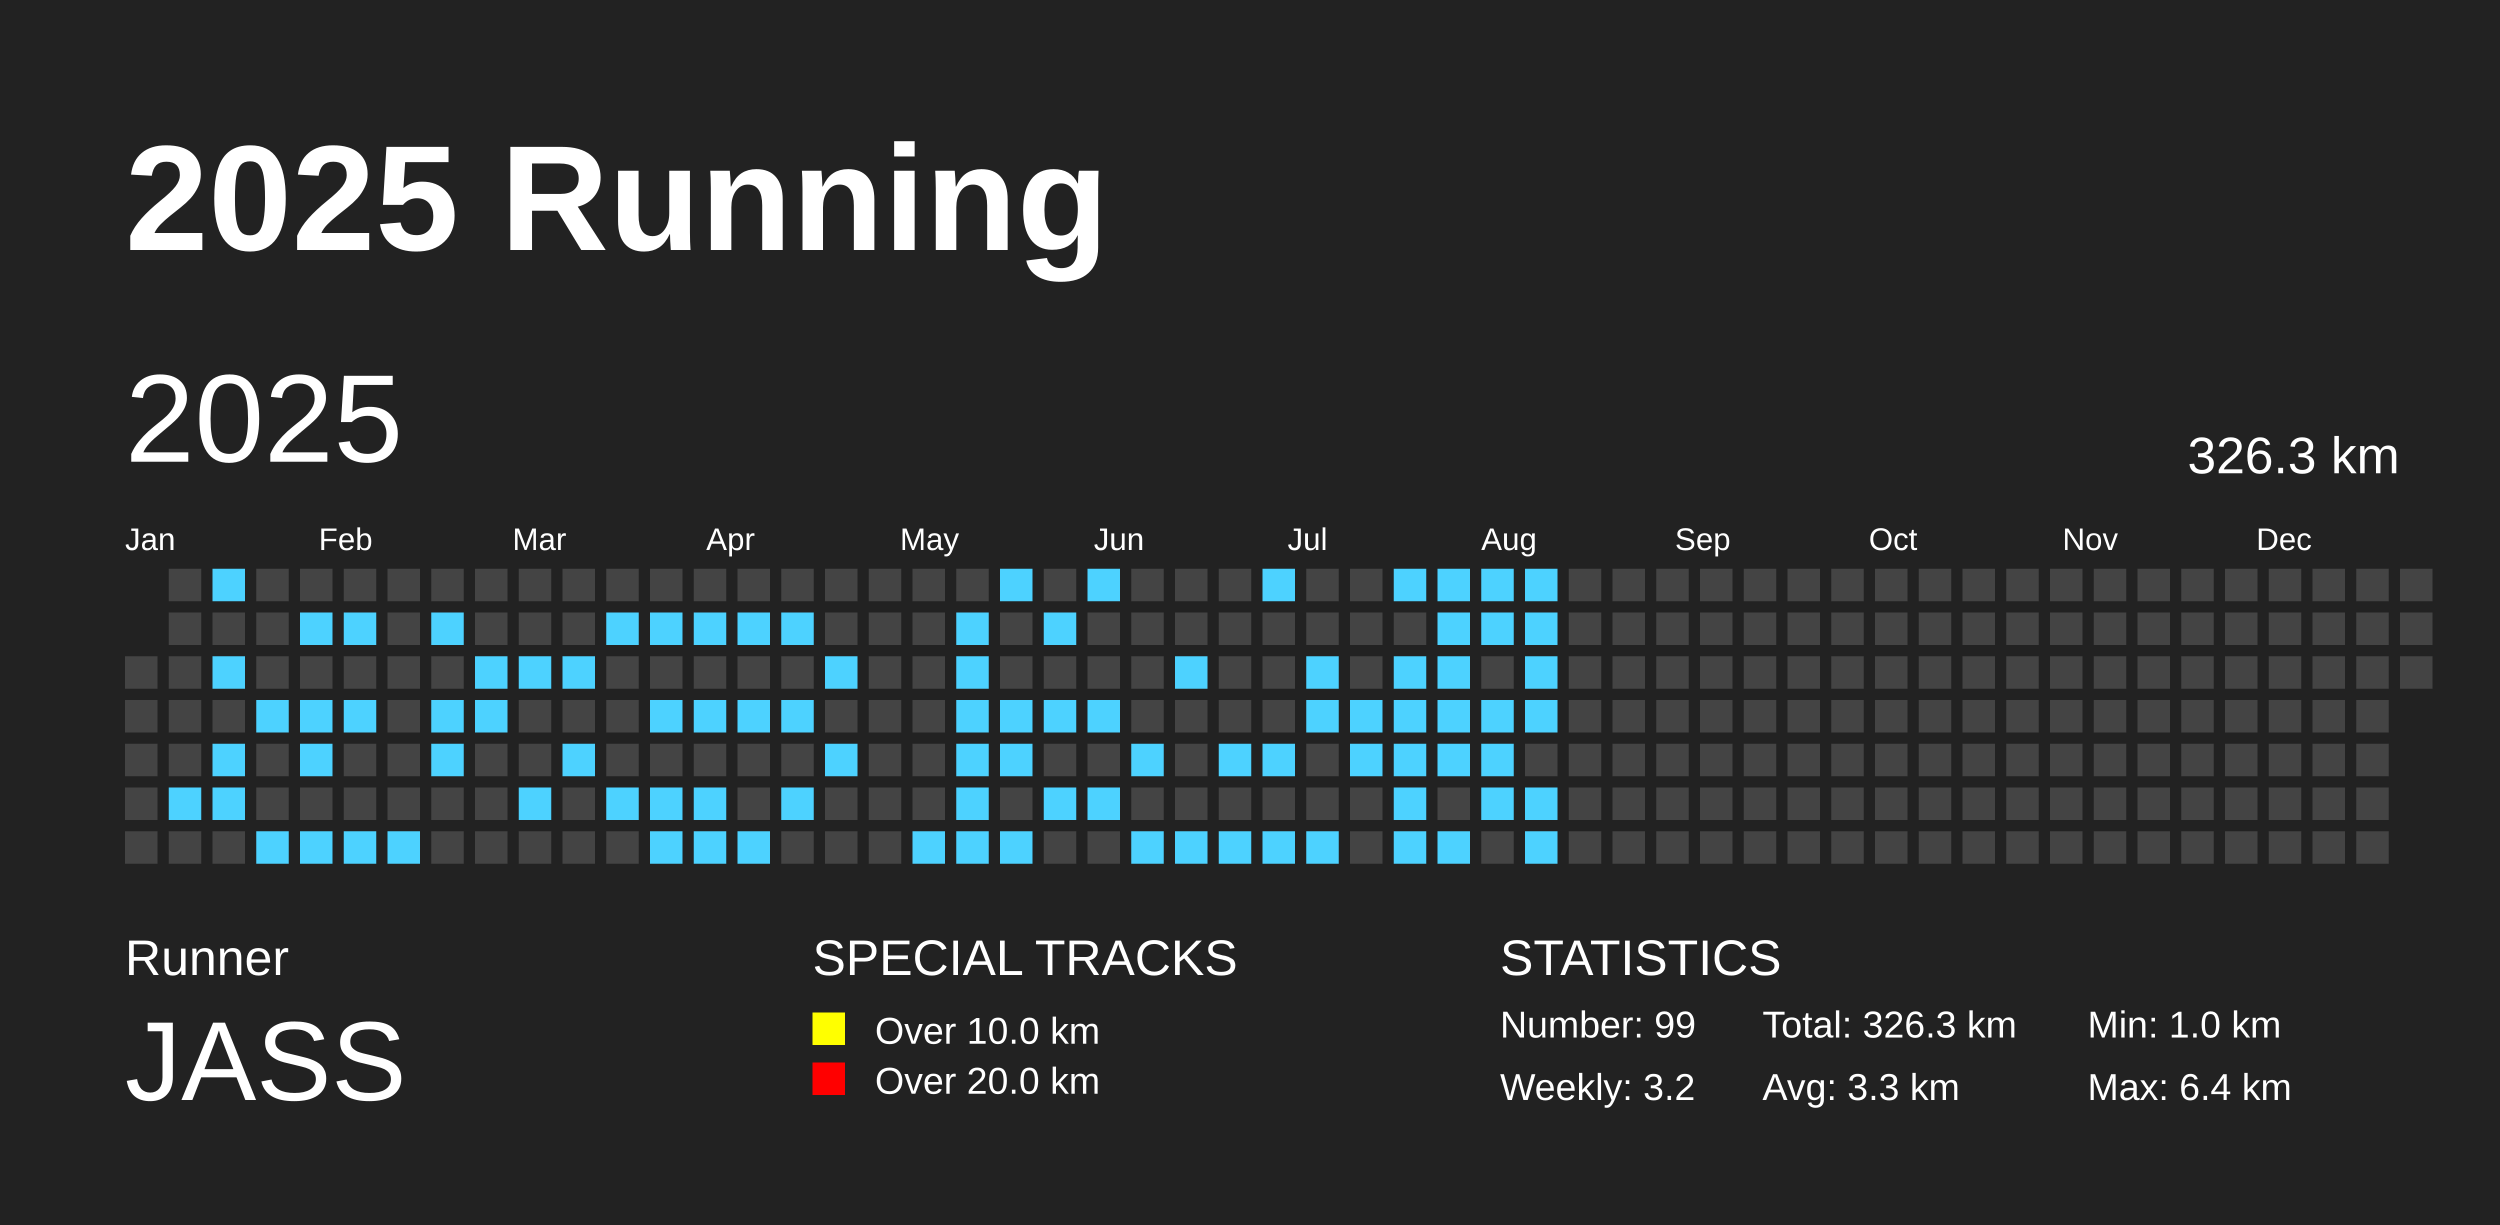
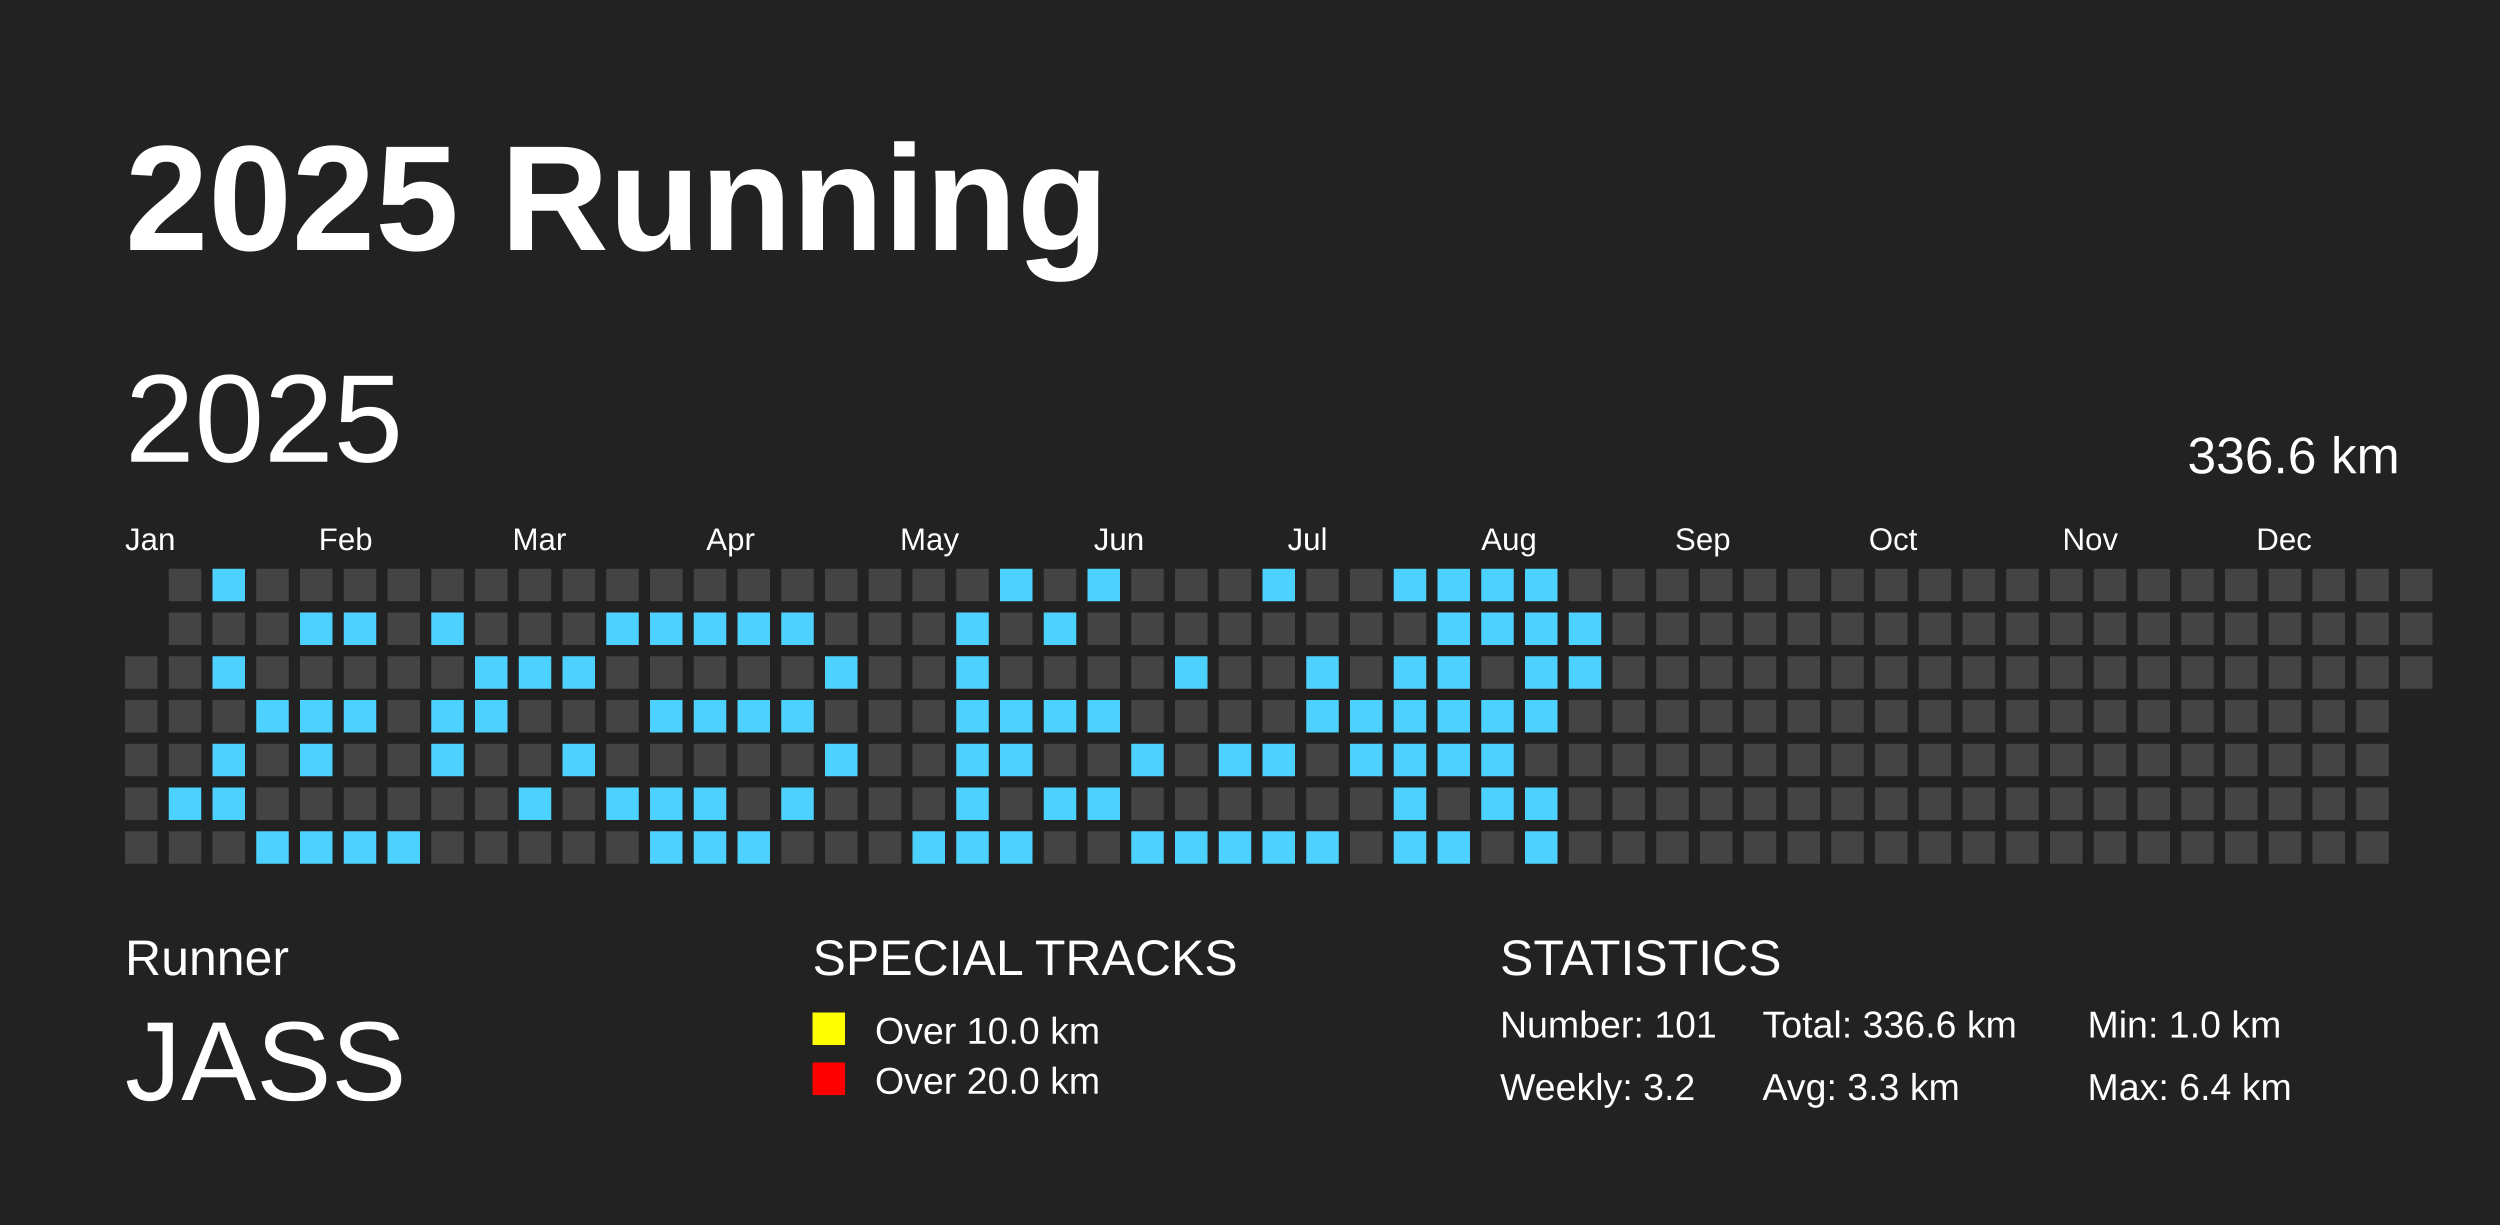
<svg xmlns="http://www.w3.org/2000/svg" baseProfile="full" height="98mm" version="1.1" viewBox="0,0,200,98" width="200mm">
  <defs />
  <rect fill="#222222" height="98" width="200" x="0" y="0" />
  <text fill="#FFFFFF" style="font-size:12px; font-family:Arial; font-weight:bold;" x="10" y="20">2025 Running</text>
  <text fill="#FFFFFF" style="font-size:4px; font-family:Arial" x="10" y="78">Runner</text>
  <text fill="#FFFFFF" style="font-size:9px; font-family:Arial" x="10" y="88">JASS</text>
  <text fill="#FFFFFF" style="font-size:4px; font-family:Arial" x="65" y="78">SPECIAL TRACKS</text>
  <rect fill="yellow" height="2.6" width="2.6" x="65" y="81" />
  <text fill="#FFFFFF" style="font-size:3px; font-family:Arial" x="70" y="83.5">Over 10.0 km</text>
  <rect fill="red" height="2.6" width="2.6" x="65" y="85" />
  <text fill="#FFFFFF" style="font-size:3px; font-family:Arial" x="70" y="87.5">Over 20.0 km</text>
  <text fill="#FFFFFF" style="font-size:4px; font-family:Arial" x="120" y="78">STATISTICS</text>
-   <text fill="#FFFFFF" style="font-size:3px; font-family:Arial" x="120" y="83">Number: 99</text>
+   <text fill="#FFFFFF" style="font-size:3px; font-family:Arial" x="120" y="83">Number: 101</text>
  <text fill="#FFFFFF" style="font-size:3px; font-family:Arial" x="120" y="88">Weekly: 3.2</text>
-   <text fill="#FFFFFF" style="font-size:3px; font-family:Arial" x="141" y="83">Total: 326.3 km</text>
+   <text fill="#FFFFFF" style="font-size:3px; font-family:Arial" x="141" y="83">Total: 336.6 km</text>
  <text fill="#FFFFFF" style="font-size:3px; font-family:Arial" x="141" y="88">Avg: 3.3 km</text>
  <text fill="#FFFFFF" style="font-size:3px; font-family:Arial" x="167" y="83">Min: 1.0 km</text>
  <text fill="#FFFFFF" style="font-size:3px; font-family:Arial" x="167" y="88">Max: 6.4 km</text>
  <text dominant-baseline="hanging" fill="#FFFFFF" style="font-size:10.0px; font-family:Arial;" x="10" y="30">2025</text>
-   <text dominant-baseline="hanging" fill="#FFFFFF" style="font-size:4.125px; font-family:Arial;" x="175" y="35">326.3 km</text>
+   <text dominant-baseline="hanging" fill="#FFFFFF" style="font-size:4.125px; font-family:Arial;" x="175" y="35">336.6 km</text>
  <text fill="#FFFFFF" style="font-size:2.5px; font-family:Arial" x="10.0" y="44">Jan</text>
  <text fill="#FFFFFF" style="font-size:2.5px; font-family:Arial" x="25.5" y="44">Feb</text>
  <text fill="#FFFFFF" style="font-size:2.5px; font-family:Arial" x="41.0" y="44">Mar</text>
  <text fill="#FFFFFF" style="font-size:2.5px; font-family:Arial" x="56.5" y="44">Apr</text>
  <text fill="#FFFFFF" style="font-size:2.5px; font-family:Arial" x="72.0" y="44">May</text>
  <text fill="#FFFFFF" style="font-size:2.5px; font-family:Arial" x="87.5" y="44">Jun</text>
  <text fill="#FFFFFF" style="font-size:2.5px; font-family:Arial" x="103.0" y="44">Jul</text>
  <text fill="#FFFFFF" style="font-size:2.5px; font-family:Arial" x="118.5" y="44">Aug</text>
  <text fill="#FFFFFF" style="font-size:2.5px; font-family:Arial" x="134.0" y="44">Sep</text>
  <text fill="#FFFFFF" style="font-size:2.5px; font-family:Arial" x="149.5" y="44">Oct</text>
  <text fill="#FFFFFF" style="font-size:2.5px; font-family:Arial" x="165.0" y="44">Nov</text>
  <text fill="#FFFFFF" style="font-size:2.5px; font-family:Arial" x="180.5" y="44">Dec</text>
  <rect fill="#444444" height="2.6" width="2.6" x="10.0" y="52.5" />
  <rect fill="#444444" height="2.6" width="2.6" x="10.0" y="56.0" />
  <rect fill="#444444" height="2.6" width="2.6" x="10.0" y="59.5" />
  <rect fill="#444444" height="2.6" width="2.6" x="10.0" y="63.0" />
  <rect fill="#444444" height="2.6" width="2.6" x="10.0" y="66.5" />
  <rect fill="#444444" height="2.6" width="2.6" x="13.5" y="45.5" />
  <rect fill="#444444" height="2.6" width="2.6" x="13.5" y="49.0" />
  <rect fill="#444444" height="2.6" width="2.6" x="13.5" y="52.5" />
  <rect fill="#444444" height="2.6" width="2.6" x="13.5" y="56.0" />
  <rect fill="#444444" height="2.6" width="2.6" x="13.5" y="59.5" />
  <rect fill="#4DD2FF" height="2.6" width="2.6" x="13.5" y="63.0" />
  <rect fill="#444444" height="2.6" width="2.6" x="13.5" y="66.5" />
  <rect fill="#4DD2FF" height="2.6" width="2.6" x="17.0" y="45.5" />
  <rect fill="#444444" height="2.6" width="2.6" x="17.0" y="49.0" />
  <rect fill="#4DD2FF" height="2.6" width="2.6" x="17.0" y="52.5" />
  <rect fill="#444444" height="2.6" width="2.6" x="17.0" y="56.0" />
  <rect fill="#4DD2FF" height="2.6" width="2.6" x="17.0" y="59.5" />
  <rect fill="#4DD2FF" height="2.6" width="2.6" x="17.0" y="63.0" />
  <rect fill="#444444" height="2.6" width="2.6" x="17.0" y="66.5" />
  <rect fill="#444444" height="2.6" width="2.6" x="20.5" y="45.5" />
  <rect fill="#444444" height="2.6" width="2.6" x="20.5" y="49.0" />
  <rect fill="#444444" height="2.6" width="2.6" x="20.5" y="52.5" />
  <rect fill="#4DD2FF" height="2.6" width="2.6" x="20.5" y="56.0" />
  <rect fill="#444444" height="2.6" width="2.6" x="20.5" y="59.5" />
  <rect fill="#444444" height="2.6" width="2.6" x="20.5" y="63.0" />
  <rect fill="#4DD2FF" height="2.6" width="2.6" x="20.5" y="66.5" />
  <rect fill="#444444" height="2.6" width="2.6" x="24.0" y="45.5" />
  <rect fill="#4DD2FF" height="2.6" width="2.6" x="24.0" y="49.0" />
  <rect fill="#444444" height="2.6" width="2.6" x="24.0" y="52.5" />
  <rect fill="#4DD2FF" height="2.6" width="2.6" x="24.0" y="56.0" />
  <rect fill="#4DD2FF" height="2.6" width="2.6" x="24.0" y="59.5" />
  <rect fill="#444444" height="2.6" width="2.6" x="24.0" y="63.0" />
  <rect fill="#4DD2FF" height="2.6" width="2.6" x="24.0" y="66.5" />
  <rect fill="#444444" height="2.6" width="2.6" x="27.5" y="45.5" />
  <rect fill="#4DD2FF" height="2.6" width="2.6" x="27.5" y="49.0" />
  <rect fill="#444444" height="2.6" width="2.6" x="27.5" y="52.5" />
  <rect fill="#4DD2FF" height="2.6" width="2.6" x="27.5" y="56.0" />
  <rect fill="#444444" height="2.6" width="2.6" x="27.5" y="59.5" />
  <rect fill="#444444" height="2.6" width="2.6" x="27.5" y="63.0" />
  <rect fill="#4DD2FF" height="2.6" width="2.6" x="27.5" y="66.5" />
  <rect fill="#444444" height="2.6" width="2.6" x="31.0" y="45.5" />
  <rect fill="#444444" height="2.6" width="2.6" x="31.0" y="49.0" />
  <rect fill="#444444" height="2.6" width="2.6" x="31.0" y="52.5" />
  <rect fill="#444444" height="2.6" width="2.6" x="31.0" y="56.0" />
  <rect fill="#444444" height="2.6" width="2.6" x="31.0" y="59.5" />
  <rect fill="#444444" height="2.6" width="2.6" x="31.0" y="63.0" />
  <rect fill="#4DD2FF" height="2.6" width="2.6" x="31.0" y="66.5" />
  <rect fill="#444444" height="2.6" width="2.6" x="34.5" y="45.5" />
  <rect fill="#4DD2FF" height="2.6" width="2.6" x="34.5" y="49.0" />
  <rect fill="#444444" height="2.6" width="2.6" x="34.5" y="52.5" />
  <rect fill="#4DD2FF" height="2.6" width="2.6" x="34.5" y="56.0" />
  <rect fill="#4DD2FF" height="2.6" width="2.6" x="34.5" y="59.5" />
  <rect fill="#444444" height="2.6" width="2.6" x="34.5" y="63.0" />
  <rect fill="#444444" height="2.6" width="2.6" x="34.5" y="66.5" />
  <rect fill="#444444" height="2.6" width="2.6" x="38.0" y="45.5" />
  <rect fill="#444444" height="2.6" width="2.6" x="38.0" y="49.0" />
  <rect fill="#4DD2FF" height="2.6" width="2.6" x="38.0" y="52.5" />
  <rect fill="#4DD2FF" height="2.6" width="2.6" x="38.0" y="56.0" />
  <rect fill="#444444" height="2.6" width="2.6" x="38.0" y="59.5" />
  <rect fill="#444444" height="2.6" width="2.6" x="38.0" y="63.0" />
  <rect fill="#444444" height="2.6" width="2.6" x="38.0" y="66.5" />
  <rect fill="#444444" height="2.6" width="2.6" x="41.5" y="45.5" />
  <rect fill="#444444" height="2.6" width="2.6" x="41.5" y="49.0" />
  <rect fill="#4DD2FF" height="2.6" width="2.6" x="41.5" y="52.5" />
  <rect fill="#444444" height="2.6" width="2.6" x="41.5" y="56.0" />
  <rect fill="#444444" height="2.6" width="2.6" x="41.5" y="59.5" />
  <rect fill="#4DD2FF" height="2.6" width="2.6" x="41.5" y="63.0" />
  <rect fill="#444444" height="2.6" width="2.6" x="41.5" y="66.5" />
  <rect fill="#444444" height="2.6" width="2.6" x="45.0" y="45.5" />
  <rect fill="#444444" height="2.6" width="2.6" x="45.0" y="49.0" />
  <rect fill="#4DD2FF" height="2.6" width="2.6" x="45.0" y="52.5" />
  <rect fill="#444444" height="2.6" width="2.6" x="45.0" y="56.0" />
  <rect fill="#4DD2FF" height="2.6" width="2.6" x="45.0" y="59.5" />
  <rect fill="#444444" height="2.6" width="2.6" x="45.0" y="63.0" />
  <rect fill="#444444" height="2.6" width="2.6" x="45.0" y="66.5" />
  <rect fill="#444444" height="2.6" width="2.6" x="48.5" y="45.5" />
  <rect fill="#4DD2FF" height="2.6" width="2.6" x="48.5" y="49.0" />
  <rect fill="#444444" height="2.6" width="2.6" x="48.5" y="52.5" />
  <rect fill="#444444" height="2.6" width="2.6" x="48.5" y="56.0" />
  <rect fill="#444444" height="2.6" width="2.6" x="48.5" y="59.5" />
  <rect fill="#4DD2FF" height="2.6" width="2.6" x="48.5" y="63.0" />
  <rect fill="#444444" height="2.6" width="2.6" x="48.5" y="66.5" />
  <rect fill="#444444" height="2.6" width="2.6" x="52.0" y="45.5" />
  <rect fill="#4DD2FF" height="2.6" width="2.6" x="52.0" y="49.0" />
  <rect fill="#444444" height="2.6" width="2.6" x="52.0" y="52.5" />
  <rect fill="#4DD2FF" height="2.6" width="2.6" x="52.0" y="56.0" />
  <rect fill="#444444" height="2.6" width="2.6" x="52.0" y="59.5" />
  <rect fill="#4DD2FF" height="2.6" width="2.6" x="52.0" y="63.0" />
  <rect fill="#4DD2FF" height="2.6" width="2.6" x="52.0" y="66.5" />
  <rect fill="#444444" height="2.6" width="2.6" x="55.5" y="45.5" />
  <rect fill="#4DD2FF" height="2.6" width="2.6" x="55.5" y="49.0" />
  <rect fill="#444444" height="2.6" width="2.6" x="55.5" y="52.5" />
  <rect fill="#4DD2FF" height="2.6" width="2.6" x="55.5" y="56.0" />
  <rect fill="#444444" height="2.6" width="2.6" x="55.5" y="59.5" />
  <rect fill="#4DD2FF" height="2.6" width="2.6" x="55.5" y="63.0" />
  <rect fill="#4DD2FF" height="2.6" width="2.6" x="55.5" y="66.5" />
  <rect fill="#444444" height="2.6" width="2.6" x="59.0" y="45.5" />
  <rect fill="#4DD2FF" height="2.6" width="2.6" x="59.0" y="49.0" />
  <rect fill="#444444" height="2.6" width="2.6" x="59.0" y="52.5" />
  <rect fill="#4DD2FF" height="2.6" width="2.6" x="59.0" y="56.0" />
  <rect fill="#444444" height="2.6" width="2.6" x="59.0" y="59.5" />
  <rect fill="#444444" height="2.6" width="2.6" x="59.0" y="63.0" />
  <rect fill="#4DD2FF" height="2.6" width="2.6" x="59.0" y="66.5" />
  <rect fill="#444444" height="2.6" width="2.6" x="62.5" y="45.5" />
  <rect fill="#4DD2FF" height="2.6" width="2.6" x="62.5" y="49.0" />
  <rect fill="#444444" height="2.6" width="2.6" x="62.5" y="52.5" />
  <rect fill="#4DD2FF" height="2.6" width="2.6" x="62.5" y="56.0" />
  <rect fill="#444444" height="2.6" width="2.6" x="62.5" y="59.5" />
  <rect fill="#4DD2FF" height="2.6" width="2.6" x="62.5" y="63.0" />
  <rect fill="#444444" height="2.6" width="2.6" x="62.5" y="66.5" />
  <rect fill="#444444" height="2.6" width="2.6" x="66.0" y="45.5" />
  <rect fill="#444444" height="2.6" width="2.6" x="66.0" y="49.0" />
  <rect fill="#4DD2FF" height="2.6" width="2.6" x="66.0" y="52.5" />
  <rect fill="#444444" height="2.6" width="2.6" x="66.0" y="56.0" />
  <rect fill="#4DD2FF" height="2.6" width="2.6" x="66.0" y="59.5" />
  <rect fill="#444444" height="2.6" width="2.6" x="66.0" y="63.0" />
  <rect fill="#444444" height="2.6" width="2.6" x="66.0" y="66.5" />
  <rect fill="#444444" height="2.6" width="2.6" x="69.5" y="45.5" />
  <rect fill="#444444" height="2.6" width="2.6" x="69.5" y="49.0" />
  <rect fill="#444444" height="2.6" width="2.6" x="69.5" y="52.5" />
  <rect fill="#444444" height="2.6" width="2.6" x="69.5" y="56.0" />
  <rect fill="#444444" height="2.6" width="2.6" x="69.5" y="59.5" />
  <rect fill="#444444" height="2.6" width="2.6" x="69.5" y="63.0" />
  <rect fill="#444444" height="2.6" width="2.6" x="69.5" y="66.5" />
  <rect fill="#444444" height="2.6" width="2.6" x="73.0" y="45.5" />
  <rect fill="#444444" height="2.6" width="2.6" x="73.0" y="49.0" />
  <rect fill="#444444" height="2.6" width="2.6" x="73.0" y="52.5" />
  <rect fill="#444444" height="2.6" width="2.6" x="73.0" y="56.0" />
  <rect fill="#444444" height="2.6" width="2.6" x="73.0" y="59.5" />
  <rect fill="#444444" height="2.6" width="2.6" x="73.0" y="63.0" />
  <rect fill="#4DD2FF" height="2.6" width="2.6" x="73.0" y="66.5" />
  <rect fill="#444444" height="2.6" width="2.6" x="76.5" y="45.5" />
  <rect fill="#4DD2FF" height="2.6" width="2.6" x="76.5" y="49.0" />
  <rect fill="#4DD2FF" height="2.6" width="2.6" x="76.5" y="52.5" />
  <rect fill="#4DD2FF" height="2.6" width="2.6" x="76.5" y="56.0" />
  <rect fill="#4DD2FF" height="2.6" width="2.6" x="76.5" y="59.5" />
  <rect fill="#4DD2FF" height="2.6" width="2.6" x="76.5" y="63.0" />
  <rect fill="#4DD2FF" height="2.6" width="2.6" x="76.5" y="66.5" />
  <rect fill="#4DD2FF" height="2.6" width="2.6" x="80.0" y="45.5" />
  <rect fill="#444444" height="2.6" width="2.6" x="80.0" y="49.0" />
  <rect fill="#444444" height="2.6" width="2.6" x="80.0" y="52.5" />
  <rect fill="#4DD2FF" height="2.6" width="2.6" x="80.0" y="56.0" />
  <rect fill="#4DD2FF" height="2.6" width="2.6" x="80.0" y="59.5" />
  <rect fill="#444444" height="2.6" width="2.6" x="80.0" y="63.0" />
  <rect fill="#4DD2FF" height="2.6" width="2.6" x="80.0" y="66.5" />
  <rect fill="#444444" height="2.6" width="2.6" x="83.5" y="45.5" />
  <rect fill="#4DD2FF" height="2.6" width="2.6" x="83.5" y="49.0" />
  <rect fill="#444444" height="2.6" width="2.6" x="83.5" y="52.5" />
  <rect fill="#4DD2FF" height="2.6" width="2.6" x="83.5" y="56.0" />
  <rect fill="#444444" height="2.6" width="2.6" x="83.5" y="59.5" />
  <rect fill="#4DD2FF" height="2.6" width="2.6" x="83.5" y="63.0" />
  <rect fill="#444444" height="2.6" width="2.6" x="83.5" y="66.5" />
  <rect fill="#4DD2FF" height="2.6" width="2.6" x="87.0" y="45.5" />
  <rect fill="#444444" height="2.6" width="2.6" x="87.0" y="49.0" />
  <rect fill="#444444" height="2.6" width="2.6" x="87.0" y="52.5" />
  <rect fill="#4DD2FF" height="2.6" width="2.6" x="87.0" y="56.0" />
  <rect fill="#444444" height="2.6" width="2.6" x="87.0" y="59.5" />
  <rect fill="#4DD2FF" height="2.6" width="2.6" x="87.0" y="63.0" />
  <rect fill="#444444" height="2.6" width="2.6" x="87.0" y="66.5" />
  <rect fill="#444444" height="2.6" width="2.6" x="90.5" y="45.5" />
  <rect fill="#444444" height="2.6" width="2.6" x="90.5" y="49.0" />
  <rect fill="#444444" height="2.6" width="2.6" x="90.5" y="52.5" />
  <rect fill="#444444" height="2.6" width="2.6" x="90.5" y="56.0" />
  <rect fill="#4DD2FF" height="2.6" width="2.6" x="90.5" y="59.5" />
  <rect fill="#444444" height="2.6" width="2.6" x="90.5" y="63.0" />
  <rect fill="#4DD2FF" height="2.6" width="2.6" x="90.5" y="66.5" />
  <rect fill="#444444" height="2.6" width="2.6" x="94.0" y="45.5" />
  <rect fill="#444444" height="2.6" width="2.6" x="94.0" y="49.0" />
  <rect fill="#4DD2FF" height="2.6" width="2.6" x="94.0" y="52.5" />
  <rect fill="#444444" height="2.6" width="2.6" x="94.0" y="56.0" />
  <rect fill="#444444" height="2.6" width="2.6" x="94.0" y="59.5" />
  <rect fill="#444444" height="2.6" width="2.6" x="94.0" y="63.0" />
  <rect fill="#4DD2FF" height="2.6" width="2.6" x="94.0" y="66.5" />
  <rect fill="#444444" height="2.6" width="2.6" x="97.5" y="45.5" />
  <rect fill="#444444" height="2.6" width="2.6" x="97.5" y="49.0" />
  <rect fill="#444444" height="2.6" width="2.6" x="97.5" y="52.5" />
  <rect fill="#444444" height="2.6" width="2.6" x="97.5" y="56.0" />
  <rect fill="#4DD2FF" height="2.6" width="2.6" x="97.5" y="59.5" />
  <rect fill="#444444" height="2.6" width="2.6" x="97.5" y="63.0" />
  <rect fill="#4DD2FF" height="2.6" width="2.6" x="97.5" y="66.5" />
  <rect fill="#4DD2FF" height="2.6" width="2.6" x="101.0" y="45.5" />
  <rect fill="#444444" height="2.6" width="2.6" x="101.0" y="49.0" />
  <rect fill="#444444" height="2.6" width="2.6" x="101.0" y="52.5" />
  <rect fill="#444444" height="2.6" width="2.6" x="101.0" y="56.0" />
  <rect fill="#4DD2FF" height="2.6" width="2.6" x="101.0" y="59.5" />
  <rect fill="#444444" height="2.6" width="2.6" x="101.0" y="63.0" />
  <rect fill="#4DD2FF" height="2.6" width="2.6" x="101.0" y="66.5" />
  <rect fill="#444444" height="2.6" width="2.6" x="104.5" y="45.5" />
  <rect fill="#444444" height="2.6" width="2.6" x="104.5" y="49.0" />
  <rect fill="#4DD2FF" height="2.6" width="2.6" x="104.5" y="52.5" />
  <rect fill="#4DD2FF" height="2.6" width="2.6" x="104.5" y="56.0" />
  <rect fill="#444444" height="2.6" width="2.6" x="104.5" y="59.5" />
  <rect fill="#444444" height="2.6" width="2.6" x="104.5" y="63.0" />
  <rect fill="#4DD2FF" height="2.6" width="2.6" x="104.5" y="66.5" />
  <rect fill="#444444" height="2.6" width="2.6" x="108.0" y="45.5" />
  <rect fill="#444444" height="2.6" width="2.6" x="108.0" y="49.0" />
  <rect fill="#444444" height="2.6" width="2.6" x="108.0" y="52.5" />
  <rect fill="#4DD2FF" height="2.6" width="2.6" x="108.0" y="56.0" />
  <rect fill="#4DD2FF" height="2.6" width="2.6" x="108.0" y="59.5" />
  <rect fill="#444444" height="2.6" width="2.6" x="108.0" y="63.0" />
  <rect fill="#444444" height="2.6" width="2.6" x="108.0" y="66.5" />
  <rect fill="#4DD2FF" height="2.6" width="2.6" x="111.5" y="45.5" />
  <rect fill="#444444" height="2.6" width="2.6" x="111.5" y="49.0" />
  <rect fill="#4DD2FF" height="2.6" width="2.6" x="111.5" y="52.5" />
  <rect fill="#4DD2FF" height="2.6" width="2.6" x="111.5" y="56.0" />
  <rect fill="#4DD2FF" height="2.6" width="2.6" x="111.5" y="59.5" />
  <rect fill="#4DD2FF" height="2.6" width="2.6" x="111.5" y="63.0" />
  <rect fill="#4DD2FF" height="2.6" width="2.6" x="111.5" y="66.5" />
  <rect fill="#4DD2FF" height="2.6" width="2.6" x="115.0" y="45.5" />
  <rect fill="#4DD2FF" height="2.6" width="2.6" x="115.0" y="49.0" />
  <rect fill="#4DD2FF" height="2.6" width="2.6" x="115.0" y="52.5" />
  <rect fill="#4DD2FF" height="2.6" width="2.6" x="115.0" y="56.0" />
  <rect fill="#4DD2FF" height="2.6" width="2.6" x="115.0" y="59.5" />
  <rect fill="#444444" height="2.6" width="2.6" x="115.0" y="63.0" />
  <rect fill="#4DD2FF" height="2.6" width="2.6" x="115.0" y="66.5" />
  <rect fill="#4DD2FF" height="2.6" width="2.6" x="118.5" y="45.5" />
  <rect fill="#4DD2FF" height="2.6" width="2.6" x="118.5" y="49.0" />
  <rect fill="#444444" height="2.6" width="2.6" x="118.5" y="52.5" />
  <rect fill="#4DD2FF" height="2.6" width="2.6" x="118.5" y="56.0" />
  <rect fill="#4DD2FF" height="2.6" width="2.6" x="118.5" y="59.5" />
  <rect fill="#4DD2FF" height="2.6" width="2.6" x="118.5" y="63.0" />
  <rect fill="#444444" height="2.6" width="2.6" x="118.5" y="66.5" />
  <rect fill="#4DD2FF" height="2.6" width="2.6" x="122.0" y="45.5" />
  <rect fill="#4DD2FF" height="2.6" width="2.6" x="122.0" y="49.0" />
  <rect fill="#4DD2FF" height="2.6" width="2.6" x="122.0" y="52.5" />
  <rect fill="#4DD2FF" height="2.6" width="2.6" x="122.0" y="56.0" />
  <rect fill="#444444" height="2.6" width="2.6" x="122.0" y="59.5" />
  <rect fill="#4DD2FF" height="2.6" width="2.6" x="122.0" y="63.0" />
  <rect fill="#4DD2FF" height="2.6" width="2.6" x="122.0" y="66.5" />
  <rect fill="#444444" height="2.6" width="2.6" x="125.5" y="45.5" />
-   <rect fill="#444444" height="2.6" width="2.6" x="125.5" y="49.0" />
-   <rect fill="#444444" height="2.6" width="2.6" x="125.5" y="52.5" />
+   <rect fill="#4DD2FF" height="2.6" width="2.6" x="125.5" y="49.0" />
+   <rect fill="#4DD2FF" height="2.6" width="2.6" x="125.5" y="52.5" />
  <rect fill="#444444" height="2.6" width="2.6" x="125.5" y="56.0" />
  <rect fill="#444444" height="2.6" width="2.6" x="125.5" y="59.5" />
  <rect fill="#444444" height="2.6" width="2.6" x="125.5" y="63.0" />
  <rect fill="#444444" height="2.6" width="2.6" x="125.5" y="66.5" />
  <rect fill="#444444" height="2.6" width="2.6" x="129.0" y="45.5" />
  <rect fill="#444444" height="2.6" width="2.6" x="129.0" y="49.0" />
  <rect fill="#444444" height="2.6" width="2.6" x="129.0" y="52.5" />
  <rect fill="#444444" height="2.6" width="2.6" x="129.0" y="56.0" />
  <rect fill="#444444" height="2.6" width="2.6" x="129.0" y="59.5" />
  <rect fill="#444444" height="2.6" width="2.6" x="129.0" y="63.0" />
  <rect fill="#444444" height="2.6" width="2.6" x="129.0" y="66.5" />
  <rect fill="#444444" height="2.6" width="2.6" x="132.5" y="45.5" />
  <rect fill="#444444" height="2.6" width="2.6" x="132.5" y="49.0" />
  <rect fill="#444444" height="2.6" width="2.6" x="132.5" y="52.5" />
  <rect fill="#444444" height="2.6" width="2.6" x="132.5" y="56.0" />
  <rect fill="#444444" height="2.6" width="2.6" x="132.5" y="59.5" />
  <rect fill="#444444" height="2.6" width="2.6" x="132.5" y="63.0" />
  <rect fill="#444444" height="2.6" width="2.6" x="132.5" y="66.5" />
  <rect fill="#444444" height="2.6" width="2.6" x="136.0" y="45.5" />
  <rect fill="#444444" height="2.6" width="2.6" x="136.0" y="49.0" />
  <rect fill="#444444" height="2.6" width="2.6" x="136.0" y="52.5" />
  <rect fill="#444444" height="2.6" width="2.6" x="136.0" y="56.0" />
  <rect fill="#444444" height="2.6" width="2.6" x="136.0" y="59.5" />
  <rect fill="#444444" height="2.6" width="2.6" x="136.0" y="63.0" />
  <rect fill="#444444" height="2.6" width="2.6" x="136.0" y="66.5" />
  <rect fill="#444444" height="2.6" width="2.6" x="139.5" y="45.5" />
  <rect fill="#444444" height="2.6" width="2.6" x="139.5" y="49.0" />
  <rect fill="#444444" height="2.6" width="2.6" x="139.5" y="52.5" />
  <rect fill="#444444" height="2.6" width="2.6" x="139.5" y="56.0" />
  <rect fill="#444444" height="2.6" width="2.6" x="139.5" y="59.5" />
  <rect fill="#444444" height="2.6" width="2.6" x="139.5" y="63.0" />
  <rect fill="#444444" height="2.6" width="2.6" x="139.5" y="66.5" />
  <rect fill="#444444" height="2.6" width="2.6" x="143.0" y="45.5" />
  <rect fill="#444444" height="2.6" width="2.6" x="143.0" y="49.0" />
  <rect fill="#444444" height="2.6" width="2.6" x="143.0" y="52.5" />
  <rect fill="#444444" height="2.6" width="2.6" x="143.0" y="56.0" />
  <rect fill="#444444" height="2.6" width="2.6" x="143.0" y="59.5" />
  <rect fill="#444444" height="2.6" width="2.6" x="143.0" y="63.0" />
  <rect fill="#444444" height="2.6" width="2.6" x="143.0" y="66.5" />
  <rect fill="#444444" height="2.6" width="2.6" x="146.5" y="45.5" />
  <rect fill="#444444" height="2.6" width="2.6" x="146.5" y="49.0" />
  <rect fill="#444444" height="2.6" width="2.6" x="146.5" y="52.5" />
  <rect fill="#444444" height="2.6" width="2.6" x="146.5" y="56.0" />
  <rect fill="#444444" height="2.6" width="2.6" x="146.5" y="59.5" />
  <rect fill="#444444" height="2.6" width="2.6" x="146.5" y="63.0" />
  <rect fill="#444444" height="2.6" width="2.6" x="146.5" y="66.5" />
  <rect fill="#444444" height="2.6" width="2.6" x="150.0" y="45.5" />
  <rect fill="#444444" height="2.6" width="2.6" x="150.0" y="49.0" />
  <rect fill="#444444" height="2.6" width="2.6" x="150.0" y="52.5" />
  <rect fill="#444444" height="2.6" width="2.6" x="150.0" y="56.0" />
  <rect fill="#444444" height="2.6" width="2.6" x="150.0" y="59.5" />
  <rect fill="#444444" height="2.6" width="2.6" x="150.0" y="63.0" />
  <rect fill="#444444" height="2.6" width="2.6" x="150.0" y="66.5" />
  <rect fill="#444444" height="2.6" width="2.6" x="153.5" y="45.5" />
  <rect fill="#444444" height="2.6" width="2.6" x="153.5" y="49.0" />
  <rect fill="#444444" height="2.6" width="2.6" x="153.5" y="52.5" />
  <rect fill="#444444" height="2.6" width="2.6" x="153.5" y="56.0" />
  <rect fill="#444444" height="2.6" width="2.6" x="153.5" y="59.5" />
  <rect fill="#444444" height="2.6" width="2.6" x="153.5" y="63.0" />
  <rect fill="#444444" height="2.6" width="2.6" x="153.5" y="66.5" />
  <rect fill="#444444" height="2.6" width="2.6" x="157.0" y="45.5" />
  <rect fill="#444444" height="2.6" width="2.6" x="157.0" y="49.0" />
  <rect fill="#444444" height="2.6" width="2.6" x="157.0" y="52.5" />
  <rect fill="#444444" height="2.6" width="2.6" x="157.0" y="56.0" />
  <rect fill="#444444" height="2.6" width="2.6" x="157.0" y="59.5" />
  <rect fill="#444444" height="2.6" width="2.6" x="157.0" y="63.0" />
  <rect fill="#444444" height="2.6" width="2.6" x="157.0" y="66.5" />
  <rect fill="#444444" height="2.6" width="2.6" x="160.5" y="45.5" />
  <rect fill="#444444" height="2.6" width="2.6" x="160.5" y="49.0" />
  <rect fill="#444444" height="2.6" width="2.6" x="160.5" y="52.5" />
  <rect fill="#444444" height="2.6" width="2.6" x="160.5" y="56.0" />
  <rect fill="#444444" height="2.6" width="2.6" x="160.5" y="59.5" />
  <rect fill="#444444" height="2.6" width="2.6" x="160.5" y="63.0" />
  <rect fill="#444444" height="2.6" width="2.6" x="160.5" y="66.5" />
  <rect fill="#444444" height="2.6" width="2.6" x="164.0" y="45.5" />
  <rect fill="#444444" height="2.6" width="2.6" x="164.0" y="49.0" />
  <rect fill="#444444" height="2.6" width="2.6" x="164.0" y="52.5" />
  <rect fill="#444444" height="2.6" width="2.6" x="164.0" y="56.0" />
  <rect fill="#444444" height="2.6" width="2.6" x="164.0" y="59.5" />
  <rect fill="#444444" height="2.6" width="2.6" x="164.0" y="63.0" />
  <rect fill="#444444" height="2.6" width="2.6" x="164.0" y="66.5" />
  <rect fill="#444444" height="2.6" width="2.6" x="167.5" y="45.5" />
  <rect fill="#444444" height="2.6" width="2.6" x="167.5" y="49.0" />
  <rect fill="#444444" height="2.6" width="2.6" x="167.5" y="52.5" />
  <rect fill="#444444" height="2.6" width="2.6" x="167.5" y="56.0" />
  <rect fill="#444444" height="2.6" width="2.6" x="167.5" y="59.5" />
  <rect fill="#444444" height="2.6" width="2.6" x="167.5" y="63.0" />
  <rect fill="#444444" height="2.6" width="2.6" x="167.5" y="66.5" />
  <rect fill="#444444" height="2.6" width="2.6" x="171.0" y="45.5" />
  <rect fill="#444444" height="2.6" width="2.6" x="171.0" y="49.0" />
  <rect fill="#444444" height="2.6" width="2.6" x="171.0" y="52.5" />
  <rect fill="#444444" height="2.6" width="2.6" x="171.0" y="56.0" />
  <rect fill="#444444" height="2.6" width="2.6" x="171.0" y="59.5" />
  <rect fill="#444444" height="2.6" width="2.6" x="171.0" y="63.0" />
  <rect fill="#444444" height="2.6" width="2.6" x="171.0" y="66.5" />
  <rect fill="#444444" height="2.6" width="2.6" x="174.5" y="45.5" />
  <rect fill="#444444" height="2.6" width="2.6" x="174.5" y="49.0" />
  <rect fill="#444444" height="2.6" width="2.6" x="174.5" y="52.5" />
  <rect fill="#444444" height="2.6" width="2.6" x="174.5" y="56.0" />
  <rect fill="#444444" height="2.6" width="2.6" x="174.5" y="59.5" />
  <rect fill="#444444" height="2.6" width="2.6" x="174.5" y="63.0" />
  <rect fill="#444444" height="2.6" width="2.6" x="174.5" y="66.5" />
  <rect fill="#444444" height="2.6" width="2.6" x="178.0" y="45.5" />
  <rect fill="#444444" height="2.6" width="2.6" x="178.0" y="49.0" />
  <rect fill="#444444" height="2.6" width="2.6" x="178.0" y="52.5" />
  <rect fill="#444444" height="2.6" width="2.6" x="178.0" y="56.0" />
  <rect fill="#444444" height="2.6" width="2.6" x="178.0" y="59.5" />
  <rect fill="#444444" height="2.6" width="2.6" x="178.0" y="63.0" />
  <rect fill="#444444" height="2.6" width="2.6" x="178.0" y="66.5" />
  <rect fill="#444444" height="2.6" width="2.6" x="181.5" y="45.5" />
  <rect fill="#444444" height="2.6" width="2.6" x="181.5" y="49.0" />
  <rect fill="#444444" height="2.6" width="2.6" x="181.5" y="52.5" />
  <rect fill="#444444" height="2.6" width="2.6" x="181.5" y="56.0" />
  <rect fill="#444444" height="2.6" width="2.6" x="181.5" y="59.5" />
  <rect fill="#444444" height="2.6" width="2.6" x="181.5" y="63.0" />
  <rect fill="#444444" height="2.6" width="2.6" x="181.5" y="66.5" />
  <rect fill="#444444" height="2.6" width="2.6" x="185.0" y="45.5" />
  <rect fill="#444444" height="2.6" width="2.6" x="185.0" y="49.0" />
  <rect fill="#444444" height="2.6" width="2.6" x="185.0" y="52.5" />
  <rect fill="#444444" height="2.6" width="2.6" x="185.0" y="56.0" />
  <rect fill="#444444" height="2.6" width="2.6" x="185.0" y="59.5" />
  <rect fill="#444444" height="2.6" width="2.6" x="185.0" y="63.0" />
  <rect fill="#444444" height="2.6" width="2.6" x="185.0" y="66.5" />
  <rect fill="#444444" height="2.6" width="2.6" x="188.5" y="45.5" />
  <rect fill="#444444" height="2.6" width="2.6" x="188.5" y="49.0" />
  <rect fill="#444444" height="2.6" width="2.6" x="188.5" y="52.5" />
  <rect fill="#444444" height="2.6" width="2.6" x="188.5" y="56.0" />
  <rect fill="#444444" height="2.6" width="2.6" x="188.5" y="59.5" />
  <rect fill="#444444" height="2.6" width="2.6" x="188.5" y="63.0" />
  <rect fill="#444444" height="2.6" width="2.6" x="188.5" y="66.5" />
  <rect fill="#444444" height="2.6" width="2.6" x="192.0" y="45.5" />
  <rect fill="#444444" height="2.6" width="2.6" x="192.0" y="49.0" />
  <rect fill="#444444" height="2.6" width="2.6" x="192.0" y="52.5" />
</svg>
